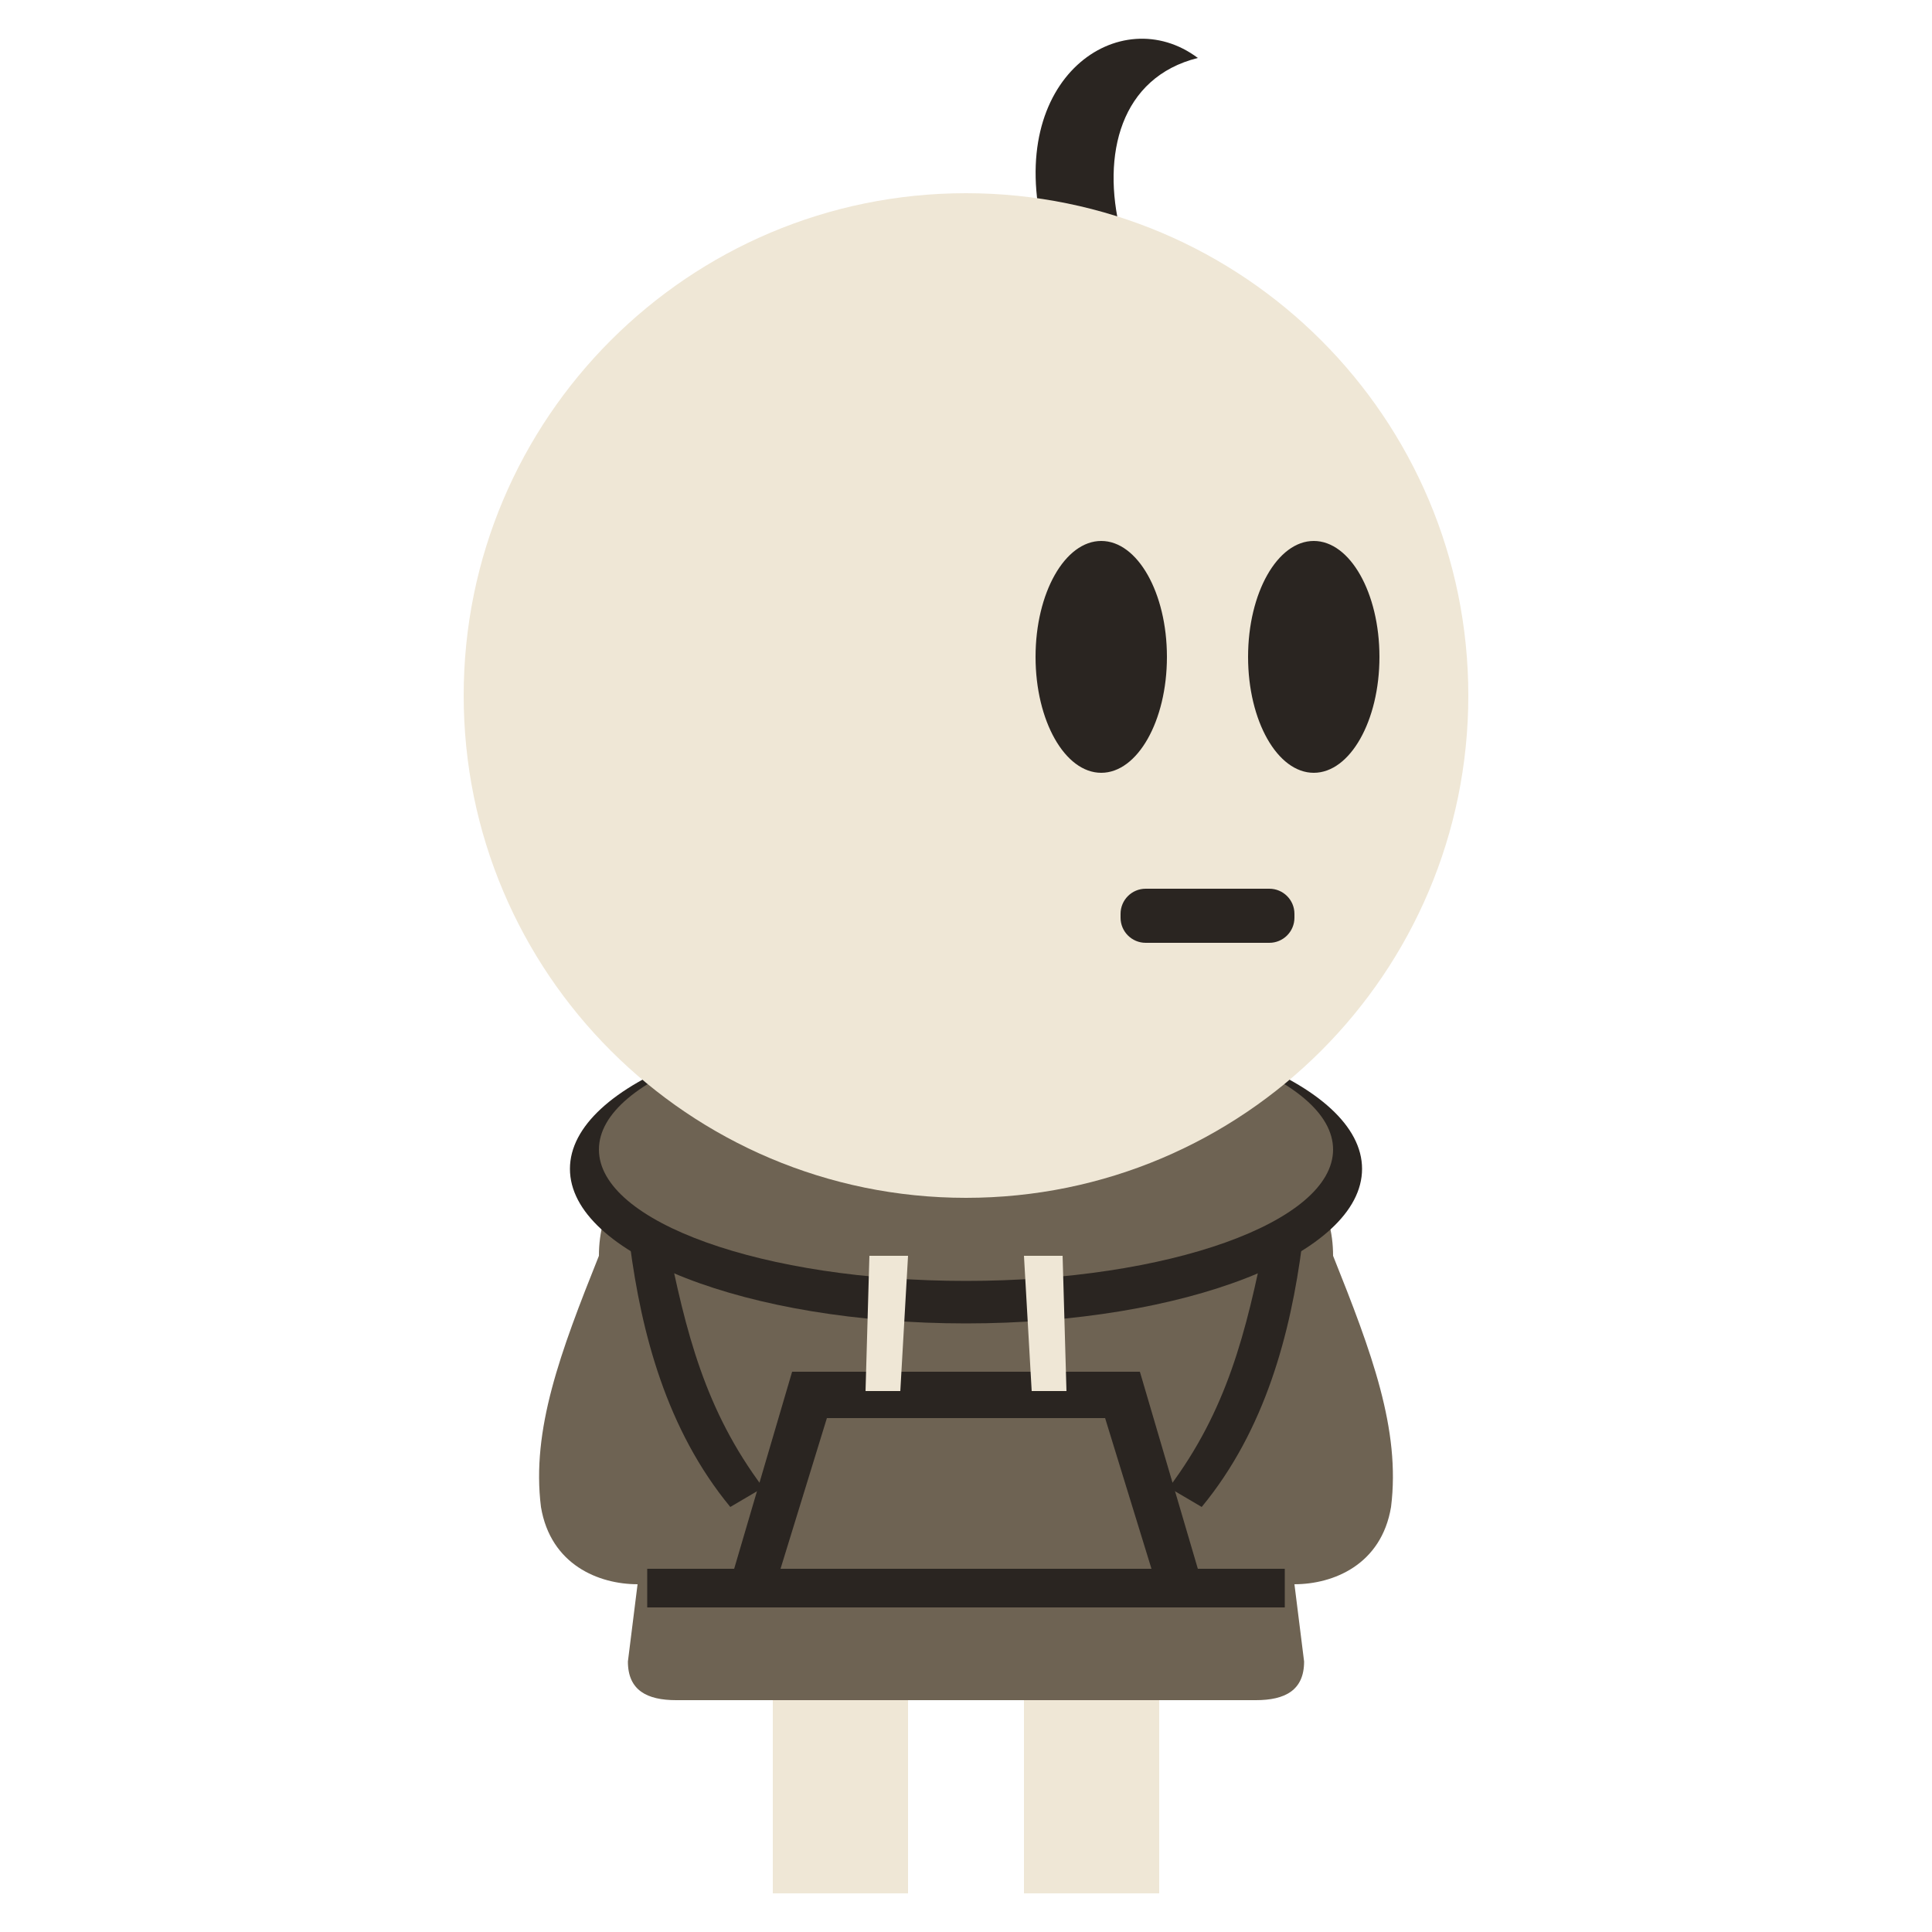
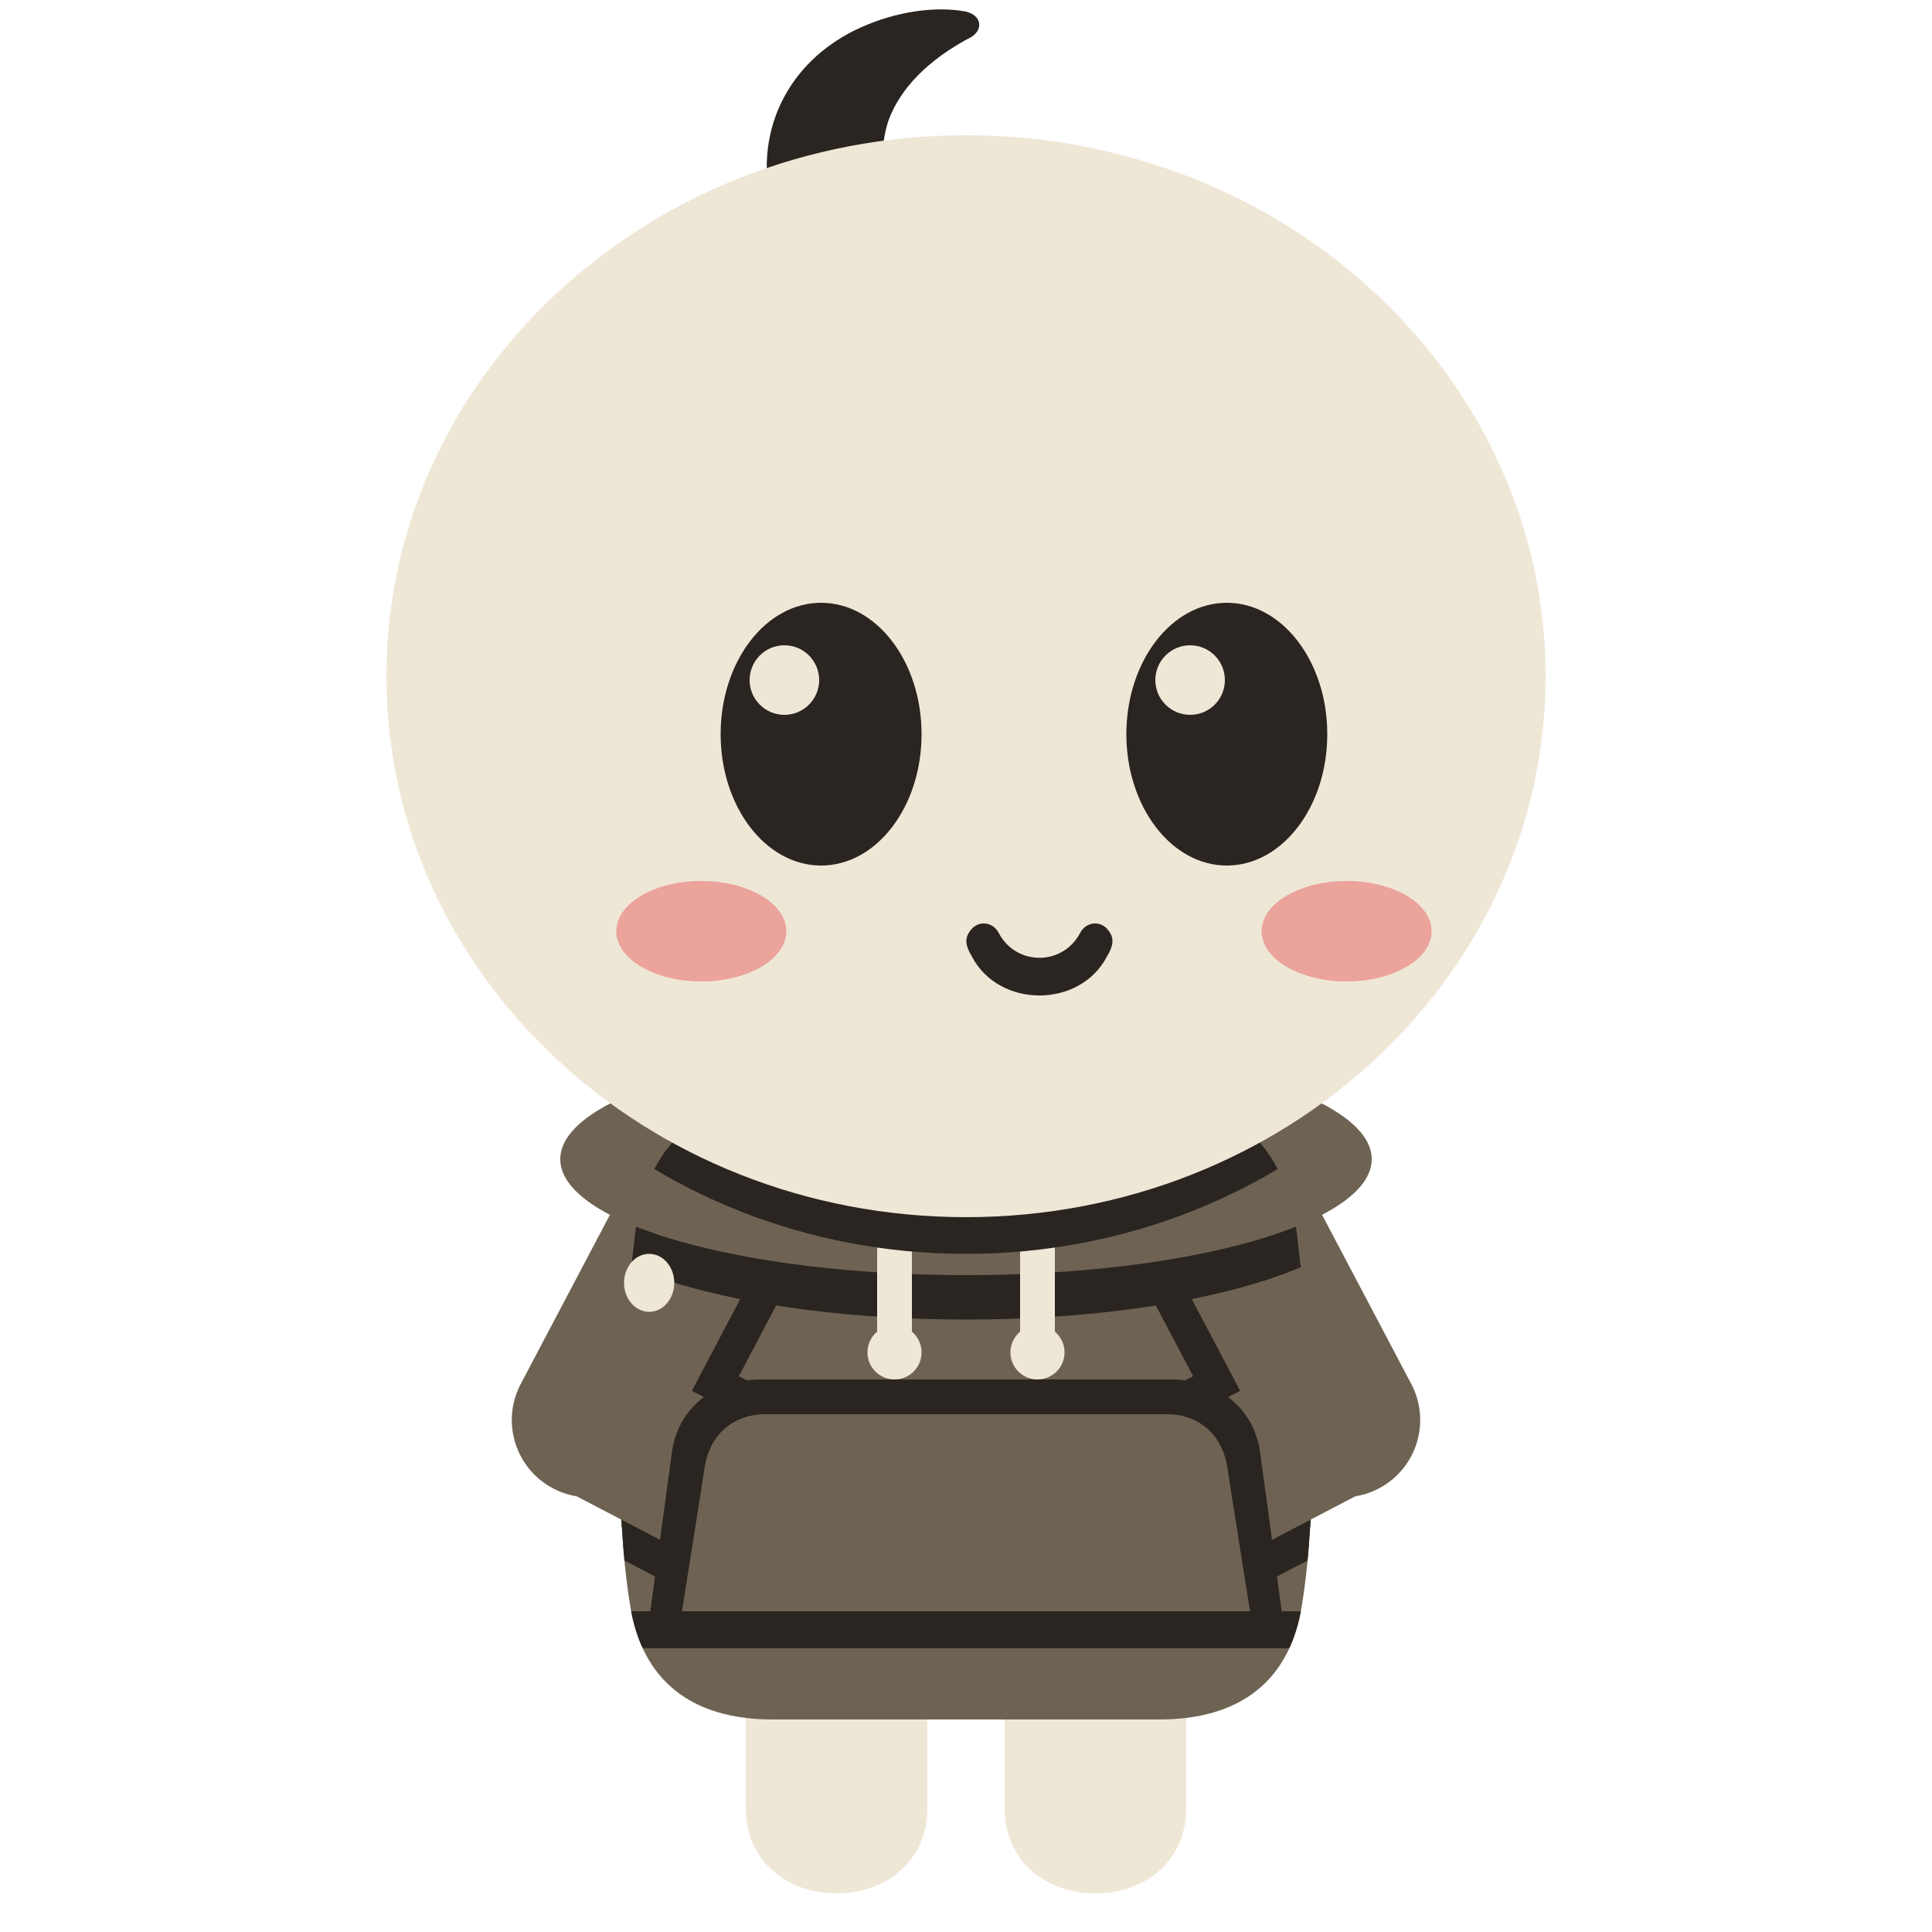
<svg xmlns="http://www.w3.org/2000/svg" viewBox="0 0 100 100">
-   <path d="M54 12 C52 4 58 0 62 3 C58 4 57 8 58 12 Z" fill="#2A2521" />
-   <path d="M40 84 L47 84 L47 98 L40 98 Z M53 84 L60 84 L60 98 L53 98 Z" fill="#EFE7D6" />
-   <path d="M31 65 C31 60 36 58 42 58 L58 58 C64 58 69 60 69 65 C71 70 72.5 74 72 78 C71.5 81 69 82 67 82 L67.5 86 C67.5 87.5 66.5 88 65 88 L35 88 C33.5 88 32.5 87.5 32.5 86 L33 82 C31 82 28.5 81 28 78 C27.5 74 29 70 31 65 Z" fill="#6E6353" />
-   <path d="M33.5 81.2 L66.5 81.2 L66.5 83.2 L33.5 83.2 Z" fill="#2A2521" />
-   <path d="M34.5 64 C35.5 69 36.5 73 39.5 77 L37.8 78 C34.5 74 33.2 69 32.6 64.4 Z" fill="#2A2521" />
-   <path d="M65.5 64 C64.5 69 63.5 73 60.5 77 L62.2 78 C65.5 74 66.8 69 67.4 64.4 Z" fill="#2A2521" />
-   <path d="M38 81.2 L41 71 L59 71 L62 81.2 L59.6 81.2 L57.2 73.4 L42.8 73.4 L40.4 81.2 Z" fill="#2A2521" />
-   <ellipse cx="50" cy="60.5" rx="20.5" ry="8" fill="#2A2521" />
-   <ellipse cx="50" cy="59.5" rx="19" ry="6.8" fill="#6E6353" />
-   <path d="M45 65 L47 65 L46.6 72 L44.8 72 Z M53 65 L55 65 L55.2 72 L53.4 72 Z" fill="#EFE7D6" />
-   <circle cx="50" cy="36" r="26" fill="#EFE7D6" />
-   <ellipse cx="57" cy="34" rx="3.4" ry="6" fill="#2A2521" />
-   <ellipse cx="68" cy="34" rx="3.4" ry="6" fill="#2A2521" />
-   <rect x="58" y="46" width="9" height="2.8" rx="1.3" fill="#2A2521" />
+   <defs>
+     <clipPath id="body">
+       <path d="M40 57 C35.5 57 33.2 60 32.8 64.5 C32 71 31.8 78 32.6 83 C33.2 87 35.8 89 40 89 L60 89 C64.2 89 66.8 87 67.4 83 C68.2 78 68 71 67.2 64.5 C66.8 60 64.5 57 60 57 Z" />
+     </clipPath>
+   </defs>
+   <path d="M38.6 85 L48 85 L48 93.6 C48 96.2 46 98 43.3 98 C40.6 98 38.6 96.2 38.6 93.6 Z M52 85 L61.4 85 L61.4 93.6 C61.4 96.2 59.4 98 56.7 98 C54 98 52 96.2 52 93.6 Z" fill="#EFE7D6" />
+   <path d="M40 57 C35.5 57 33.2 60 32.8 64.5 C32 71 31.8 78 32.6 83 C33.2 87 35.8 89 40 89 L60 89 C64.2 89 66.8 87 67.4 83 C68.2 78 68 71 67.2 64.5 C66.8 60 64.5 57 60 57 Z" fill="#6E6353" />
+   <rect x="30" y="83.4" width="40" height="1.9" fill="#2A2521" clip-path="url(#body)" />
+   <g fill="#2A2521" clip-path="url(#body)">
+     <rect x="-5.8" y="-5.8" width="11.6" height="22.34" rx="5.8" transform="translate(35.5 64) rotate(27.8)" />
+     <rect x="-5.6" y="-5.6" width="11.2" height="23.05" rx="5.6" transform="translate(30.5 73.5) rotate(-62.4)" />
+     <rect x="-5.8" y="-5.8" width="11.6" height="22.34" rx="5.8" transform="translate(64.5 64) rotate(-27.8)" />
+     <rect x="-5.6" y="-5.6" width="11.2" height="23.05" rx="5.6" transform="translate(69.5 73.5) rotate(62.4)" />
+   </g>
+   <g fill="#6E6353">
+     <rect x="-4" y="-4" width="8" height="18.74" rx="4" transform="translate(35.5 64) rotate(27.8)" />
+     <rect x="-3.8" y="-3.8" width="7.6" height="19.45" rx="3.8" transform="translate(30.5 73.5) rotate(-62.4)" />
+     <rect x="-4" y="-4" width="8" height="18.74" rx="4" transform="translate(64.5 64) rotate(-27.8)" />
+     <rect x="-3.8" y="-3.8" width="7.6" height="19.45" rx="3.8" transform="translate(69.5 73.5) rotate(62.4)" />
+   </g>
+   <path d="M39.4 71.4 L60.6 71.4 C63 71.4 64.8 72.8 65.2 75 L66.6 85.3 L33.4 85.3 L34.8 75 C35.2 72.8 37 71.4 39.4 71.4 Z" fill="#2A2521" clip-path="url(#body)" />
+   <path d="M39.6 73.2 L60.4 73.2 C62 73.2 63.2 74.2 63.5 75.8 L64.7 83.4 L35.3 83.4 L36.5 75.8 C36.8 74.2 38 73.2 39.6 73.2 Z" fill="#6E6353" />
+   <ellipse cx="50" cy="61.9" rx="21.2" ry="6.4" fill="#2A2521" clip-path="url(#body)" />
+   <ellipse cx="50" cy="60" rx="21" ry="6" fill="#6E6353" />
+   <path d="M45.4 62 L47.2 62 L47.2 69.5 L45.4 69.5 Z M52.8 62 L54.6 62 L54.6 69.5 L52.8 69.5 Z" fill="#EFE7D6" />
+   <circle cx="46.3" cy="70" r="1.4" fill="#EFE7D6" />
+   <circle cx="53.7" cy="70" r="1.4" fill="#EFE7D6" />
+   <ellipse cx="33.6" cy="66.4" rx="1.3" ry="1.5" fill="#EFE7D6" />
+   <g id="head">
+     <ellipse cx="50" cy="36.9" rx="30" ry="28" fill="#2A2521" clip-path="url(#body)" />
+     <path d="M39.8 10 C39.2 6.4 41 3 44.6 1.4 C46.4 0.6 48.4 0.3 50 0.6 C50.8 0.8 50.9 1.5 50.3 1.9 C48 3.1 46.6 4.6 46 6.2 C45.6 7.4 45.6 8.6 45.9 10 Z" fill="#2A2521" />
+     <ellipse cx="50" cy="35" rx="30" ry="28" fill="#EFE7D6" />
+     <ellipse cx="42.5" cy="38" rx="5.2" ry="6.8" fill="#2A2521" />
+     <ellipse cx="63.5" cy="38" rx="5.2" ry="6.8" fill="#2A2521" />
+     <circle cx="40.6" cy="35.2" r="1.8" fill="#EFE7D6" />
+     <circle cx="61.6" cy="35.2" r="1.8" fill="#EFE7D6" />
+     <ellipse cx="36.3" cy="48.2" rx="4.4" ry="2.6" fill="#EBA39C" />
+     <ellipse cx="69.7" cy="48.2" rx="4.4" ry="2.6" fill="#EBA39C" />
+     <path d="M50.2 48.2 C50.6 47.6 51.4 47.7 51.7 48.3 C52.6 50 55 50 55.9 48.3 C56.2 47.7 57 47.6 57.4 48.2 C57.7 48.6 57.6 49 57.3 49.5 C55.9 52.2 51.7 52.2 50.3 49.5 C50 49 49.9 48.6 50.2 48.2 Z" fill="#2A2521" />
+   </g>
</svg>
